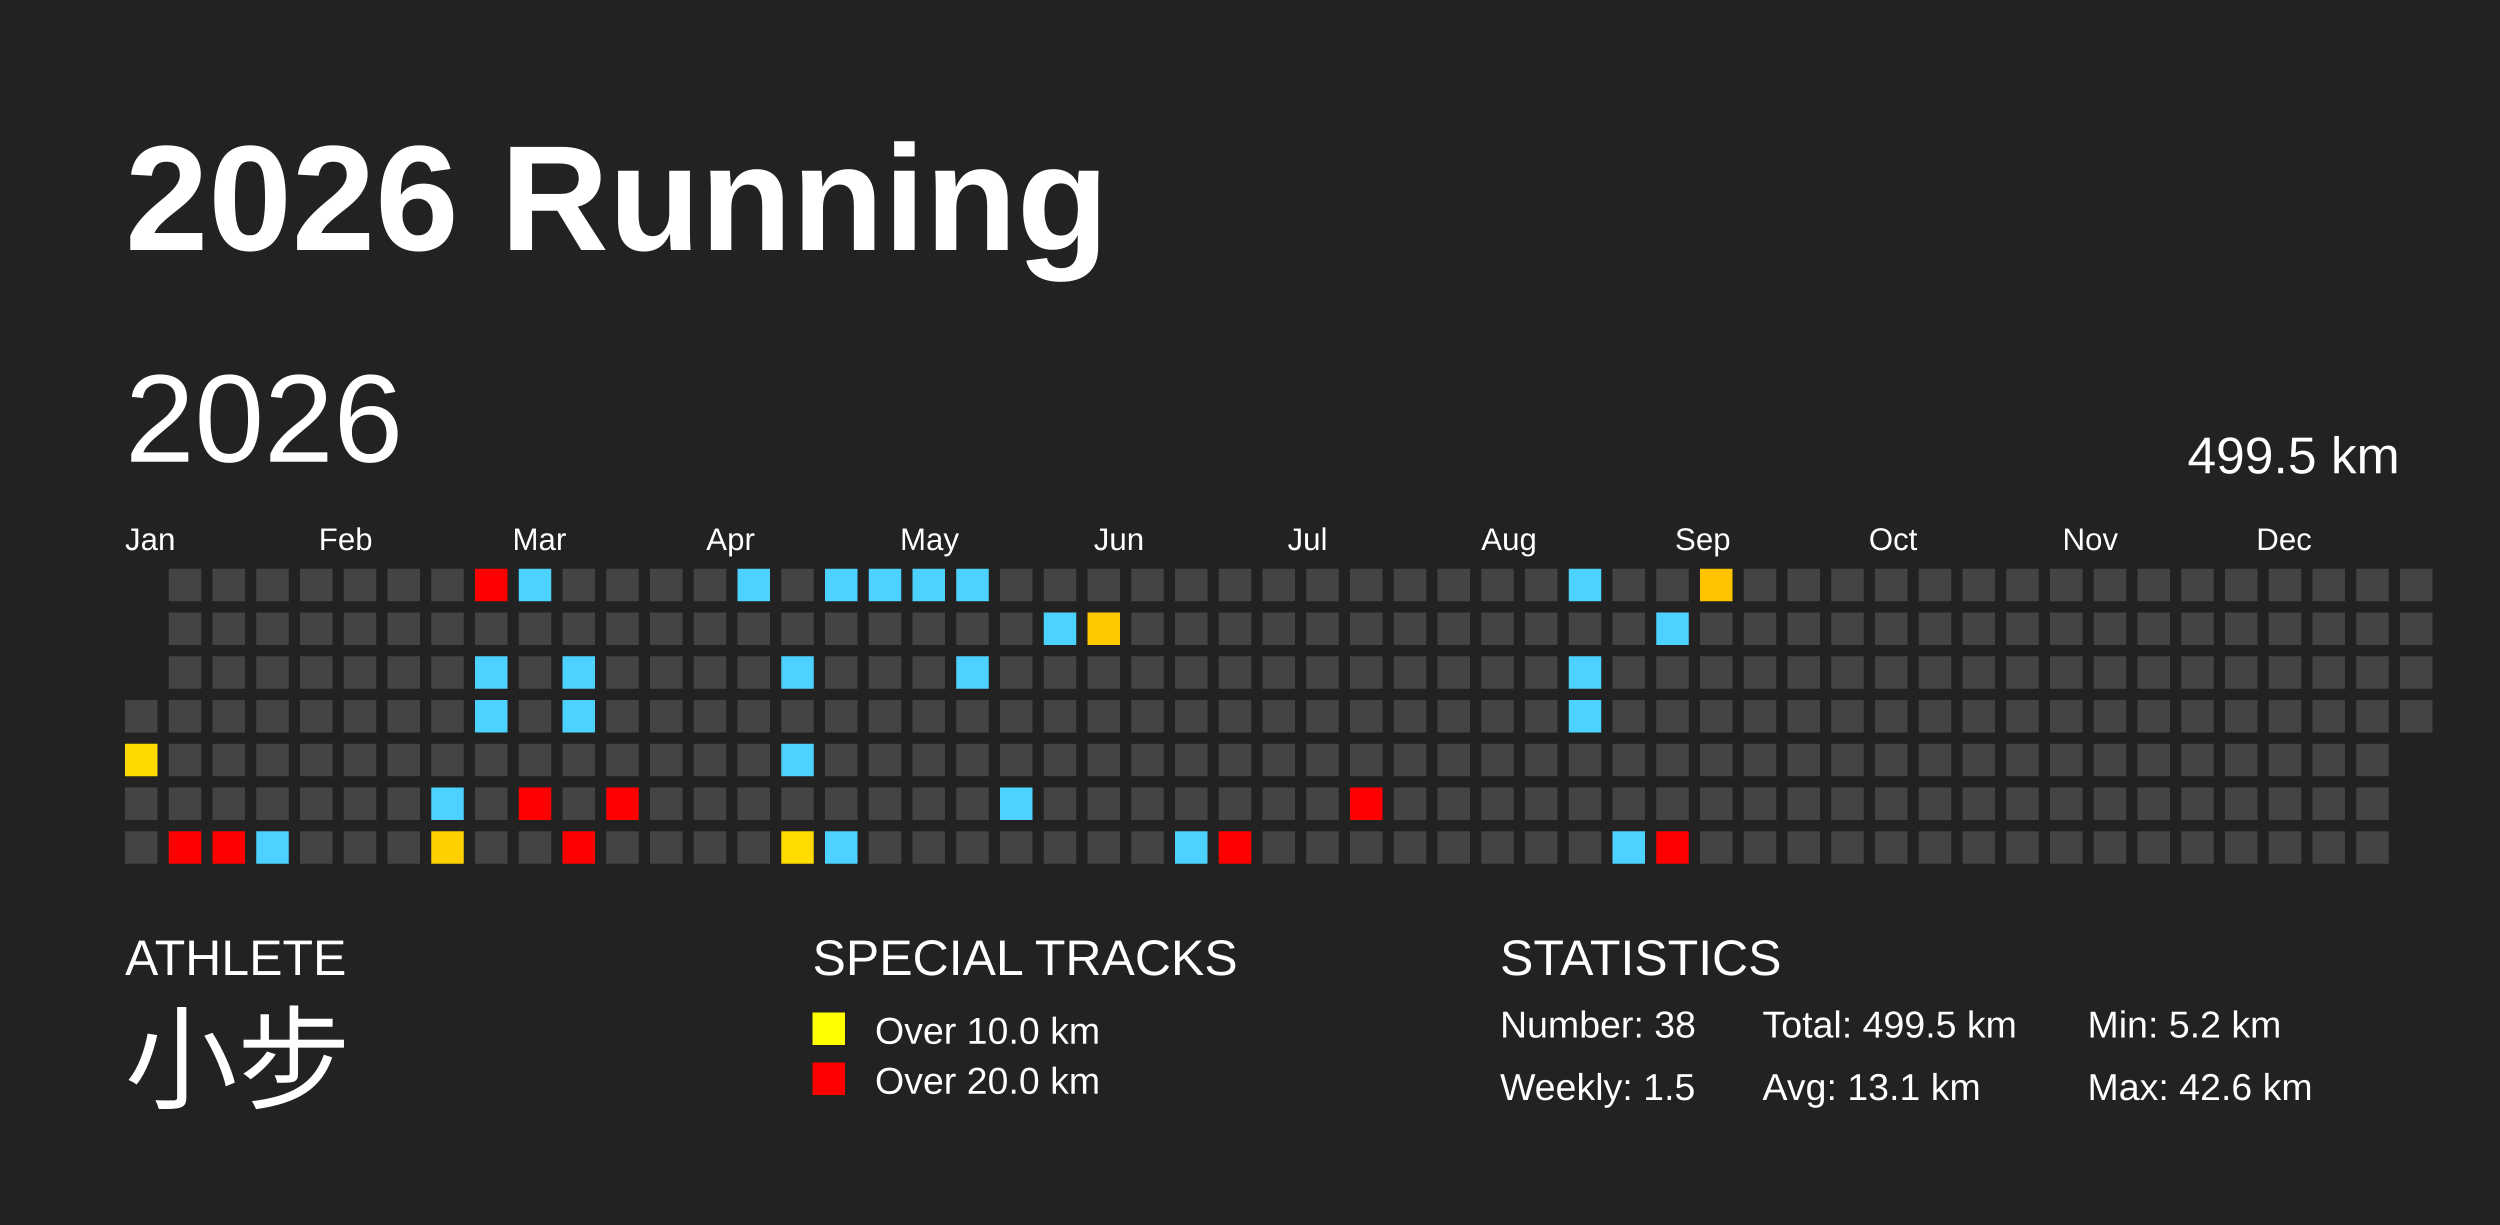
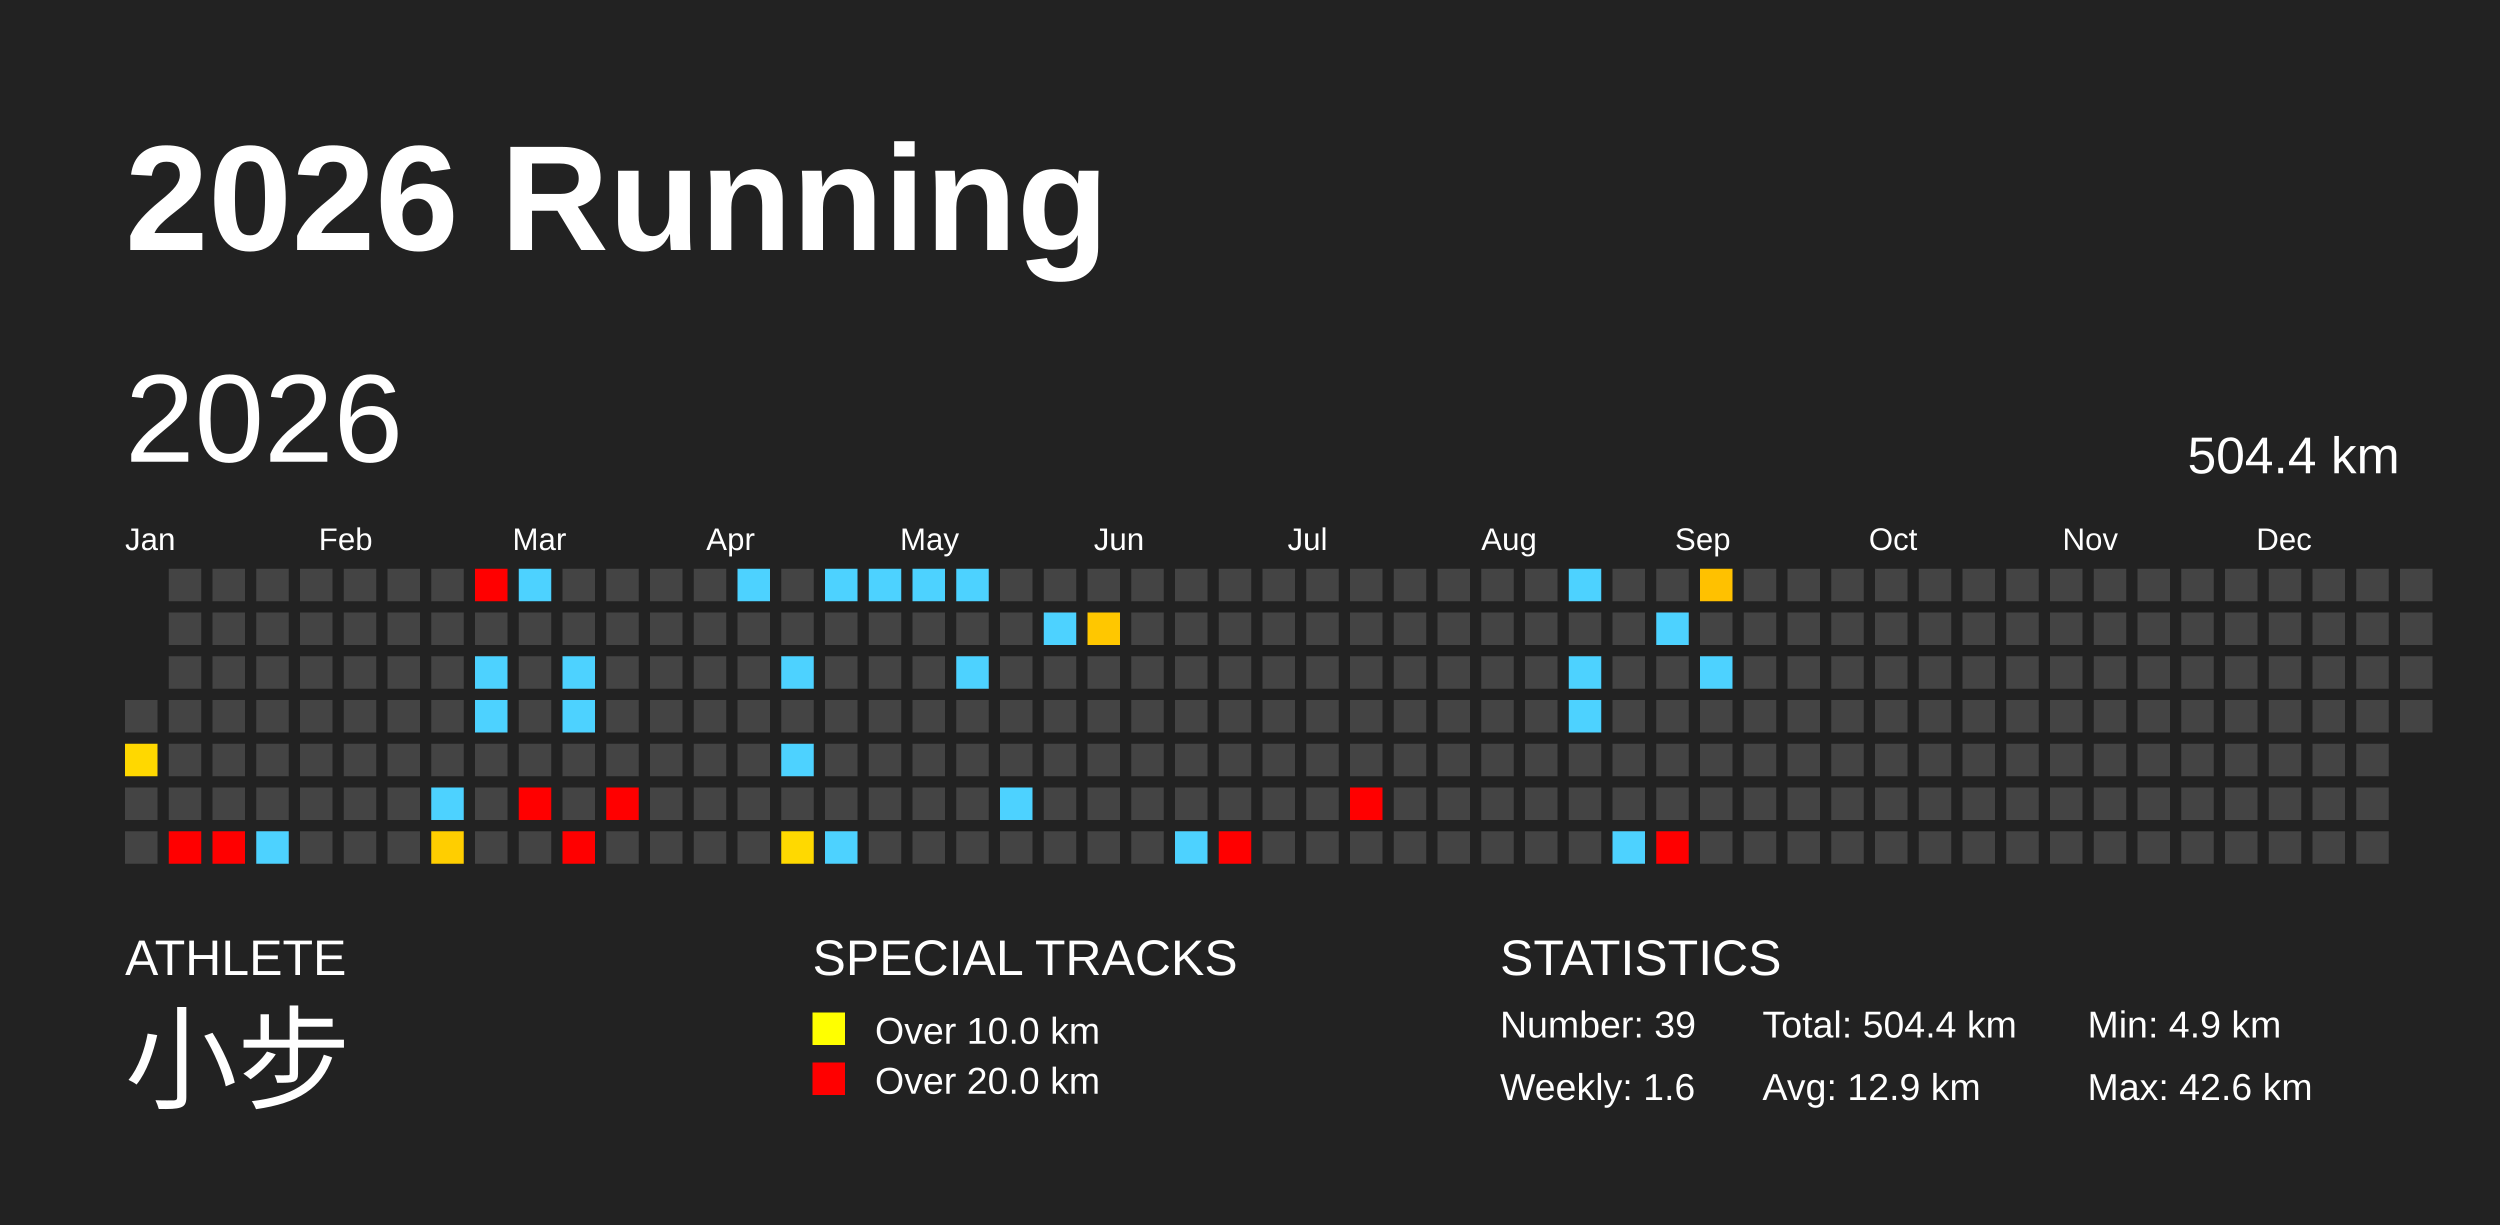
<svg xmlns="http://www.w3.org/2000/svg" baseProfile="full" height="98mm" version="1.1" viewBox="0,0,200,98" width="200mm">
  <defs />
  <rect fill="#222222" height="98" width="200" x="0" y="0" />
  <text fill="#FFFFFF" style="font-size:12px; font-family:Arial; font-weight:bold;" x="10" y="20">2026 Running</text>
  <text fill="#FFFFFF" style="font-size:4px; font-family:Arial" x="10" y="78">ATHLETE</text>
  <text fill="#FFFFFF" style="font-size:9px; font-family:Arial" x="10" y="88">小步</text>
  <text fill="#FFFFFF" style="font-size:4px; font-family:Arial" x="65" y="78">SPECIAL TRACKS</text>
  <rect fill="yellow" height="2.6" width="2.6" x="65" y="81" />
  <text fill="#FFFFFF" style="font-size:3px; font-family:Arial" x="70" y="83.5">Over 10.0 km</text>
  <rect fill="red" height="2.6" width="2.6" x="65" y="85" />
  <text fill="#FFFFFF" style="font-size:3px; font-family:Arial" x="70" y="87.5">Over 20.0 km</text>
  <text fill="#FFFFFF" style="font-size:4px; font-family:Arial" x="120" y="78">STATISTICS</text>
-   <text fill="#FFFFFF" style="font-size:3px; font-family:Arial" x="120" y="83">Number: 38</text>
-   <text fill="#FFFFFF" style="font-size:3px; font-family:Arial" x="120" y="88">Weekly: 1.5</text>
-   <text fill="#FFFFFF" style="font-size:3px; font-family:Arial" x="141" y="83">Total: 499.5 km</text>
-   <text fill="#FFFFFF" style="font-size:3px; font-family:Arial" x="141" y="88">Avg: 13.1 km</text>
-   <text fill="#FFFFFF" style="font-size:3px; font-family:Arial" x="167" y="83">Min: 5.2 km</text>
+   <text fill="#FFFFFF" style="font-size:3px; font-family:Arial" x="120" y="83">Number: 39</text>
+   <text fill="#FFFFFF" style="font-size:3px; font-family:Arial" x="120" y="88">Weekly: 1.6</text>
+   <text fill="#FFFFFF" style="font-size:3px; font-family:Arial" x="141" y="83">Total: 504.4 km</text>
+   <text fill="#FFFFFF" style="font-size:3px; font-family:Arial" x="141" y="88">Avg: 12.9 km</text>
+   <text fill="#FFFFFF" style="font-size:3px; font-family:Arial" x="167" y="83">Min: 4.9 km</text>
  <text fill="#FFFFFF" style="font-size:3px; font-family:Arial" x="167" y="88">Max: 42.6 km</text>
  <text dominant-baseline="hanging" fill="#FFFFFF" style="font-size:10.0px; font-family:Arial;" x="10" y="30">2026</text>
-   <text dominant-baseline="hanging" fill="#FFFFFF" style="font-size:4.125px; font-family:Arial;" x="175" y="35">499.5 km</text>
+   <text dominant-baseline="hanging" fill="#FFFFFF" style="font-size:4.125px; font-family:Arial;" x="175" y="35">504.4 km</text>
  <text fill="#FFFFFF" style="font-size:2.5px; font-family:Arial" x="10.0" y="44">Jan</text>
  <text fill="#FFFFFF" style="font-size:2.5px; font-family:Arial" x="25.5" y="44">Feb</text>
  <text fill="#FFFFFF" style="font-size:2.5px; font-family:Arial" x="41.0" y="44">Mar</text>
  <text fill="#FFFFFF" style="font-size:2.5px; font-family:Arial" x="56.5" y="44">Apr</text>
  <text fill="#FFFFFF" style="font-size:2.5px; font-family:Arial" x="72.0" y="44">May</text>
  <text fill="#FFFFFF" style="font-size:2.5px; font-family:Arial" x="87.5" y="44">Jun</text>
  <text fill="#FFFFFF" style="font-size:2.5px; font-family:Arial" x="103.0" y="44">Jul</text>
  <text fill="#FFFFFF" style="font-size:2.5px; font-family:Arial" x="118.5" y="44">Aug</text>
  <text fill="#FFFFFF" style="font-size:2.5px; font-family:Arial" x="134.0" y="44">Sep</text>
  <text fill="#FFFFFF" style="font-size:2.5px; font-family:Arial" x="149.5" y="44">Oct</text>
  <text fill="#FFFFFF" style="font-size:2.5px; font-family:Arial" x="165.0" y="44">Nov</text>
  <text fill="#FFFFFF" style="font-size:2.5px; font-family:Arial" x="180.5" y="44">Dec</text>
  <rect fill="#444444" height="2.6" width="2.6" x="10.0" y="56.0" />
-   <rect fill="#ffda00" height="2.6" width="2.6" x="10.0" y="59.5" />
+   <rect fill="#ffd800" height="2.6" width="2.6" x="10.0" y="59.5" />
  <rect fill="#444444" height="2.6" width="2.6" x="10.0" y="63.0" />
  <rect fill="#444444" height="2.6" width="2.6" x="10.0" y="66.5" />
  <rect fill="#444444" height="2.6" width="2.6" x="13.5" y="45.5" />
  <rect fill="#444444" height="2.6" width="2.6" x="13.5" y="49.0" />
  <rect fill="#444444" height="2.6" width="2.6" x="13.5" y="52.5" />
  <rect fill="#444444" height="2.6" width="2.6" x="13.5" y="56.0" />
  <rect fill="#444444" height="2.6" width="2.6" x="13.5" y="59.5" />
  <rect fill="#444444" height="2.6" width="2.6" x="13.5" y="63.0" />
  <rect fill="red" height="2.6" width="2.6" x="13.5" y="66.5" />
  <rect fill="#444444" height="2.6" width="2.6" x="17.0" y="45.5" />
  <rect fill="#444444" height="2.6" width="2.6" x="17.0" y="49.0" />
  <rect fill="#444444" height="2.6" width="2.6" x="17.0" y="52.5" />
  <rect fill="#444444" height="2.6" width="2.6" x="17.0" y="56.0" />
  <rect fill="#444444" height="2.6" width="2.6" x="17.0" y="59.5" />
  <rect fill="#444444" height="2.6" width="2.6" x="17.0" y="63.0" />
  <rect fill="red" height="2.6" width="2.6" x="17.0" y="66.5" />
  <rect fill="#444444" height="2.6" width="2.6" x="20.5" y="45.5" />
  <rect fill="#444444" height="2.6" width="2.6" x="20.5" y="49.0" />
  <rect fill="#444444" height="2.6" width="2.6" x="20.5" y="52.5" />
  <rect fill="#444444" height="2.6" width="2.6" x="20.5" y="56.0" />
  <rect fill="#444444" height="2.6" width="2.6" x="20.5" y="59.5" />
  <rect fill="#444444" height="2.6" width="2.6" x="20.5" y="63.0" />
  <rect fill="#4dd2ff" height="2.6" width="2.6" x="20.5" y="66.5" />
  <rect fill="#444444" height="2.6" width="2.6" x="24.0" y="45.5" />
  <rect fill="#444444" height="2.6" width="2.6" x="24.0" y="49.0" />
  <rect fill="#444444" height="2.6" width="2.6" x="24.0" y="52.5" />
  <rect fill="#444444" height="2.6" width="2.6" x="24.0" y="56.0" />
  <rect fill="#444444" height="2.6" width="2.6" x="24.0" y="59.5" />
  <rect fill="#444444" height="2.6" width="2.6" x="24.0" y="63.0" />
  <rect fill="#444444" height="2.6" width="2.6" x="24.0" y="66.5" />
  <rect fill="#444444" height="2.6" width="2.6" x="27.5" y="45.5" />
  <rect fill="#444444" height="2.6" width="2.6" x="27.5" y="49.0" />
  <rect fill="#444444" height="2.6" width="2.6" x="27.5" y="52.5" />
  <rect fill="#444444" height="2.6" width="2.6" x="27.5" y="56.0" />
  <rect fill="#444444" height="2.6" width="2.6" x="27.5" y="59.5" />
  <rect fill="#444444" height="2.6" width="2.6" x="27.5" y="63.0" />
  <rect fill="#444444" height="2.6" width="2.6" x="27.5" y="66.5" />
  <rect fill="#444444" height="2.6" width="2.6" x="31.0" y="45.5" />
  <rect fill="#444444" height="2.6" width="2.6" x="31.0" y="49.0" />
  <rect fill="#444444" height="2.6" width="2.6" x="31.0" y="52.5" />
  <rect fill="#444444" height="2.6" width="2.6" x="31.0" y="56.0" />
  <rect fill="#444444" height="2.6" width="2.6" x="31.0" y="59.5" />
  <rect fill="#444444" height="2.6" width="2.6" x="31.0" y="63.0" />
  <rect fill="#444444" height="2.6" width="2.6" x="31.0" y="66.5" />
  <rect fill="#444444" height="2.6" width="2.6" x="34.5" y="45.5" />
  <rect fill="#444444" height="2.6" width="2.6" x="34.5" y="49.0" />
  <rect fill="#444444" height="2.6" width="2.6" x="34.5" y="52.5" />
  <rect fill="#444444" height="2.6" width="2.6" x="34.5" y="56.0" />
  <rect fill="#444444" height="2.6" width="2.6" x="34.5" y="59.5" />
  <rect fill="#4dd2ff" height="2.6" width="2.6" x="34.5" y="63.0" />
-   <rect fill="#ffd000" height="2.6" width="2.6" x="34.5" y="66.5" />
+   <rect fill="#ffce00" height="2.6" width="2.6" x="34.5" y="66.5" />
  <rect fill="red" height="2.6" width="2.6" x="38.0" y="45.5" />
  <rect fill="#444444" height="2.6" width="2.6" x="38.0" y="49.0" />
  <rect fill="#4dd2ff" height="2.6" width="2.6" x="38.0" y="52.5" />
  <rect fill="#4dd2ff" height="2.6" width="2.6" x="38.0" y="56.0" />
  <rect fill="#444444" height="2.6" width="2.6" x="38.0" y="59.5" />
  <rect fill="#444444" height="2.6" width="2.6" x="38.0" y="63.0" />
  <rect fill="#444444" height="2.6" width="2.6" x="38.0" y="66.5" />
  <rect fill="#4dd2ff" height="2.6" width="2.6" x="41.5" y="45.5" />
  <rect fill="#444444" height="2.6" width="2.6" x="41.5" y="49.0" />
  <rect fill="#444444" height="2.6" width="2.6" x="41.5" y="52.5" />
  <rect fill="#444444" height="2.6" width="2.6" x="41.5" y="56.0" />
  <rect fill="#444444" height="2.6" width="2.6" x="41.5" y="59.5" />
  <rect fill="red" height="2.6" width="2.6" x="41.5" y="63.0" />
  <rect fill="#444444" height="2.6" width="2.6" x="41.5" y="66.5" />
  <rect fill="#444444" height="2.6" width="2.6" x="45.0" y="45.5" />
  <rect fill="#444444" height="2.6" width="2.6" x="45.0" y="49.0" />
  <rect fill="#4dd2ff" height="2.6" width="2.6" x="45.0" y="52.5" />
  <rect fill="#4dd2ff" height="2.6" width="2.6" x="45.0" y="56.0" />
  <rect fill="#444444" height="2.6" width="2.6" x="45.0" y="59.5" />
  <rect fill="#444444" height="2.6" width="2.6" x="45.0" y="63.0" />
  <rect fill="red" height="2.6" width="2.6" x="45.0" y="66.5" />
  <rect fill="#444444" height="2.6" width="2.6" x="48.5" y="45.5" />
  <rect fill="#444444" height="2.6" width="2.6" x="48.5" y="49.0" />
  <rect fill="#444444" height="2.6" width="2.6" x="48.5" y="52.5" />
  <rect fill="#444444" height="2.6" width="2.6" x="48.5" y="56.0" />
  <rect fill="#444444" height="2.6" width="2.6" x="48.5" y="59.5" />
  <rect fill="red" height="2.6" width="2.6" x="48.5" y="63.0" />
  <rect fill="#444444" height="2.6" width="2.6" x="48.5" y="66.5" />
  <rect fill="#444444" height="2.6" width="2.6" x="52.0" y="45.5" />
  <rect fill="#444444" height="2.6" width="2.6" x="52.0" y="49.0" />
  <rect fill="#444444" height="2.6" width="2.6" x="52.0" y="52.5" />
  <rect fill="#444444" height="2.6" width="2.6" x="52.0" y="56.0" />
  <rect fill="#444444" height="2.6" width="2.6" x="52.0" y="59.5" />
  <rect fill="#444444" height="2.6" width="2.6" x="52.0" y="63.0" />
  <rect fill="#444444" height="2.6" width="2.6" x="52.0" y="66.5" />
  <rect fill="#444444" height="2.6" width="2.6" x="55.5" y="45.5" />
  <rect fill="#444444" height="2.6" width="2.6" x="55.5" y="49.0" />
  <rect fill="#444444" height="2.6" width="2.6" x="55.5" y="52.5" />
  <rect fill="#444444" height="2.6" width="2.6" x="55.5" y="56.0" />
  <rect fill="#444444" height="2.6" width="2.6" x="55.5" y="59.5" />
  <rect fill="#444444" height="2.6" width="2.6" x="55.5" y="63.0" />
  <rect fill="#444444" height="2.6" width="2.6" x="55.5" y="66.5" />
  <rect fill="#4dd2ff" height="2.6" width="2.6" x="59.0" y="45.5" />
  <rect fill="#444444" height="2.6" width="2.6" x="59.0" y="49.0" />
  <rect fill="#444444" height="2.6" width="2.6" x="59.0" y="52.5" />
  <rect fill="#444444" height="2.6" width="2.6" x="59.0" y="56.0" />
  <rect fill="#444444" height="2.6" width="2.6" x="59.0" y="59.5" />
  <rect fill="#444444" height="2.6" width="2.6" x="59.0" y="63.0" />
  <rect fill="#444444" height="2.6" width="2.6" x="59.0" y="66.5" />
  <rect fill="#444444" height="2.6" width="2.6" x="62.5" y="45.5" />
  <rect fill="#444444" height="2.6" width="2.6" x="62.5" y="49.0" />
  <rect fill="#4dd2ff" height="2.6" width="2.6" x="62.5" y="52.5" />
  <rect fill="#444444" height="2.6" width="2.6" x="62.5" y="56.0" />
  <rect fill="#4dd2ff" height="2.6" width="2.6" x="62.5" y="59.5" />
  <rect fill="#444444" height="2.6" width="2.6" x="62.5" y="63.0" />
-   <rect fill="#ffdb00" height="2.6" width="2.6" x="62.5" y="66.5" />
+   <rect fill="#ffd900" height="2.6" width="2.6" x="62.5" y="66.5" />
  <rect fill="#4dd2ff" height="2.6" width="2.6" x="66.0" y="45.5" />
  <rect fill="#444444" height="2.6" width="2.6" x="66.0" y="49.0" />
  <rect fill="#444444" height="2.6" width="2.6" x="66.0" y="52.5" />
  <rect fill="#444444" height="2.6" width="2.6" x="66.0" y="56.0" />
  <rect fill="#444444" height="2.6" width="2.6" x="66.0" y="59.5" />
  <rect fill="#444444" height="2.6" width="2.6" x="66.0" y="63.0" />
  <rect fill="#4dd2ff" height="2.6" width="2.6" x="66.0" y="66.5" />
  <rect fill="#4dd2ff" height="2.6" width="2.6" x="69.5" y="45.5" />
  <rect fill="#444444" height="2.6" width="2.6" x="69.5" y="49.0" />
  <rect fill="#444444" height="2.6" width="2.6" x="69.5" y="52.5" />
  <rect fill="#444444" height="2.6" width="2.6" x="69.5" y="56.0" />
  <rect fill="#444444" height="2.6" width="2.6" x="69.5" y="59.5" />
  <rect fill="#444444" height="2.6" width="2.6" x="69.5" y="63.0" />
  <rect fill="#444444" height="2.6" width="2.6" x="69.5" y="66.5" />
  <rect fill="#4dd2ff" height="2.6" width="2.6" x="73.0" y="45.5" />
  <rect fill="#444444" height="2.6" width="2.6" x="73.0" y="49.0" />
  <rect fill="#444444" height="2.6" width="2.6" x="73.0" y="52.5" />
  <rect fill="#444444" height="2.6" width="2.6" x="73.0" y="56.0" />
  <rect fill="#444444" height="2.6" width="2.6" x="73.0" y="59.5" />
  <rect fill="#444444" height="2.6" width="2.6" x="73.0" y="63.0" />
  <rect fill="#444444" height="2.6" width="2.6" x="73.0" y="66.5" />
  <rect fill="#4dd2ff" height="2.6" width="2.6" x="76.5" y="45.5" />
  <rect fill="#444444" height="2.6" width="2.6" x="76.5" y="49.0" />
  <rect fill="#4dd2ff" height="2.6" width="2.6" x="76.5" y="52.5" />
  <rect fill="#444444" height="2.6" width="2.6" x="76.5" y="56.0" />
  <rect fill="#444444" height="2.6" width="2.6" x="76.5" y="59.5" />
  <rect fill="#444444" height="2.6" width="2.6" x="76.5" y="63.0" />
  <rect fill="#444444" height="2.6" width="2.6" x="76.5" y="66.5" />
  <rect fill="#444444" height="2.6" width="2.6" x="80.0" y="45.5" />
  <rect fill="#444444" height="2.6" width="2.6" x="80.0" y="49.0" />
  <rect fill="#444444" height="2.6" width="2.6" x="80.0" y="52.5" />
  <rect fill="#444444" height="2.6" width="2.6" x="80.0" y="56.0" />
  <rect fill="#444444" height="2.6" width="2.6" x="80.0" y="59.5" />
  <rect fill="#4dd2ff" height="2.6" width="2.6" x="80.0" y="63.0" />
  <rect fill="#444444" height="2.6" width="2.6" x="80.0" y="66.5" />
  <rect fill="#444444" height="2.6" width="2.6" x="83.5" y="45.5" />
  <rect fill="#4dd2ff" height="2.6" width="2.6" x="83.5" y="49.0" />
  <rect fill="#444444" height="2.6" width="2.6" x="83.5" y="52.5" />
  <rect fill="#444444" height="2.6" width="2.6" x="83.5" y="56.0" />
  <rect fill="#444444" height="2.6" width="2.6" x="83.5" y="59.5" />
  <rect fill="#444444" height="2.6" width="2.6" x="83.5" y="63.0" />
  <rect fill="#444444" height="2.6" width="2.6" x="83.5" y="66.5" />
  <rect fill="#444444" height="2.6" width="2.6" x="87.0" y="45.5" />
-   <rect fill="#ffc900" height="2.6" width="2.6" x="87.0" y="49.0" />
+   <rect fill="#ffc700" height="2.6" width="2.6" x="87.0" y="49.0" />
  <rect fill="#444444" height="2.6" width="2.6" x="87.0" y="52.5" />
  <rect fill="#444444" height="2.6" width="2.6" x="87.0" y="56.0" />
  <rect fill="#444444" height="2.6" width="2.6" x="87.0" y="59.5" />
  <rect fill="#444444" height="2.6" width="2.6" x="87.0" y="63.0" />
  <rect fill="#444444" height="2.6" width="2.6" x="87.0" y="66.5" />
  <rect fill="#444444" height="2.6" width="2.6" x="90.5" y="45.5" />
  <rect fill="#444444" height="2.6" width="2.6" x="90.5" y="49.0" />
  <rect fill="#444444" height="2.6" width="2.6" x="90.5" y="52.5" />
  <rect fill="#444444" height="2.6" width="2.6" x="90.5" y="56.0" />
  <rect fill="#444444" height="2.6" width="2.6" x="90.5" y="59.5" />
  <rect fill="#444444" height="2.6" width="2.6" x="90.5" y="63.0" />
  <rect fill="#444444" height="2.6" width="2.6" x="90.5" y="66.5" />
  <rect fill="#444444" height="2.6" width="2.6" x="94.0" y="45.5" />
  <rect fill="#444444" height="2.6" width="2.6" x="94.0" y="49.0" />
  <rect fill="#444444" height="2.6" width="2.6" x="94.0" y="52.5" />
  <rect fill="#444444" height="2.6" width="2.6" x="94.0" y="56.0" />
  <rect fill="#444444" height="2.6" width="2.6" x="94.0" y="59.5" />
  <rect fill="#444444" height="2.6" width="2.6" x="94.0" y="63.0" />
  <rect fill="#4dd2ff" height="2.6" width="2.6" x="94.0" y="66.5" />
  <rect fill="#444444" height="2.6" width="2.6" x="97.5" y="45.5" />
  <rect fill="#444444" height="2.6" width="2.6" x="97.5" y="49.0" />
  <rect fill="#444444" height="2.6" width="2.6" x="97.5" y="52.5" />
  <rect fill="#444444" height="2.6" width="2.6" x="97.5" y="56.0" />
  <rect fill="#444444" height="2.6" width="2.6" x="97.5" y="59.5" />
  <rect fill="#444444" height="2.6" width="2.6" x="97.5" y="63.0" />
  <rect fill="red" height="2.6" width="2.6" x="97.5" y="66.5" />
  <rect fill="#444444" height="2.6" width="2.6" x="101.0" y="45.5" />
  <rect fill="#444444" height="2.6" width="2.6" x="101.0" y="49.0" />
  <rect fill="#444444" height="2.6" width="2.6" x="101.0" y="52.5" />
  <rect fill="#444444" height="2.6" width="2.6" x="101.0" y="56.0" />
  <rect fill="#444444" height="2.6" width="2.6" x="101.0" y="59.5" />
  <rect fill="#444444" height="2.6" width="2.6" x="101.0" y="63.0" />
  <rect fill="#444444" height="2.6" width="2.6" x="101.0" y="66.5" />
  <rect fill="#444444" height="2.6" width="2.6" x="104.5" y="45.5" />
  <rect fill="#444444" height="2.6" width="2.6" x="104.5" y="49.0" />
  <rect fill="#444444" height="2.6" width="2.6" x="104.5" y="52.5" />
  <rect fill="#444444" height="2.6" width="2.6" x="104.5" y="56.0" />
  <rect fill="#444444" height="2.6" width="2.6" x="104.5" y="59.5" />
  <rect fill="#444444" height="2.6" width="2.6" x="104.5" y="63.0" />
  <rect fill="#444444" height="2.6" width="2.6" x="104.5" y="66.5" />
  <rect fill="#444444" height="2.6" width="2.6" x="108.0" y="45.5" />
  <rect fill="#444444" height="2.6" width="2.6" x="108.0" y="49.0" />
  <rect fill="#444444" height="2.6" width="2.6" x="108.0" y="52.5" />
  <rect fill="#444444" height="2.6" width="2.6" x="108.0" y="56.0" />
  <rect fill="#444444" height="2.6" width="2.6" x="108.0" y="59.5" />
  <rect fill="red" height="2.6" width="2.6" x="108.0" y="63.0" />
  <rect fill="#444444" height="2.6" width="2.6" x="108.0" y="66.5" />
  <rect fill="#444444" height="2.6" width="2.6" x="111.5" y="45.5" />
  <rect fill="#444444" height="2.6" width="2.6" x="111.5" y="49.0" />
  <rect fill="#444444" height="2.6" width="2.6" x="111.5" y="52.5" />
  <rect fill="#444444" height="2.6" width="2.6" x="111.5" y="56.0" />
  <rect fill="#444444" height="2.6" width="2.6" x="111.5" y="59.5" />
  <rect fill="#444444" height="2.6" width="2.6" x="111.5" y="63.0" />
  <rect fill="#444444" height="2.6" width="2.6" x="111.5" y="66.5" />
  <rect fill="#444444" height="2.6" width="2.6" x="115.0" y="45.5" />
  <rect fill="#444444" height="2.6" width="2.6" x="115.0" y="49.0" />
  <rect fill="#444444" height="2.6" width="2.6" x="115.0" y="52.5" />
  <rect fill="#444444" height="2.6" width="2.6" x="115.0" y="56.0" />
  <rect fill="#444444" height="2.6" width="2.6" x="115.0" y="59.5" />
  <rect fill="#444444" height="2.6" width="2.6" x="115.0" y="63.0" />
  <rect fill="#444444" height="2.6" width="2.6" x="115.0" y="66.5" />
  <rect fill="#444444" height="2.6" width="2.6" x="118.5" y="45.5" />
  <rect fill="#444444" height="2.6" width="2.6" x="118.5" y="49.0" />
  <rect fill="#444444" height="2.6" width="2.6" x="118.5" y="52.5" />
  <rect fill="#444444" height="2.6" width="2.6" x="118.5" y="56.0" />
  <rect fill="#444444" height="2.6" width="2.6" x="118.5" y="59.5" />
  <rect fill="#444444" height="2.6" width="2.6" x="118.5" y="63.0" />
  <rect fill="#444444" height="2.6" width="2.6" x="118.5" y="66.5" />
  <rect fill="#444444" height="2.6" width="2.6" x="122.0" y="45.5" />
  <rect fill="#444444" height="2.6" width="2.6" x="122.0" y="49.0" />
  <rect fill="#444444" height="2.6" width="2.6" x="122.0" y="52.5" />
  <rect fill="#444444" height="2.6" width="2.6" x="122.0" y="56.0" />
  <rect fill="#444444" height="2.6" width="2.6" x="122.0" y="59.5" />
  <rect fill="#444444" height="2.6" width="2.6" x="122.0" y="63.0" />
  <rect fill="#444444" height="2.6" width="2.6" x="122.0" y="66.5" />
  <rect fill="#4dd2ff" height="2.6" width="2.6" x="125.5" y="45.5" />
  <rect fill="#444444" height="2.6" width="2.6" x="125.5" y="49.0" />
  <rect fill="#4dd2ff" height="2.6" width="2.6" x="125.5" y="52.5" />
  <rect fill="#4dd2ff" height="2.6" width="2.6" x="125.5" y="56.0" />
  <rect fill="#444444" height="2.6" width="2.6" x="125.5" y="59.5" />
  <rect fill="#444444" height="2.6" width="2.6" x="125.5" y="63.0" />
  <rect fill="#444444" height="2.6" width="2.6" x="125.5" y="66.5" />
  <rect fill="#444444" height="2.6" width="2.6" x="129.0" y="45.5" />
  <rect fill="#444444" height="2.6" width="2.6" x="129.0" y="49.0" />
  <rect fill="#444444" height="2.6" width="2.6" x="129.0" y="52.5" />
  <rect fill="#444444" height="2.6" width="2.6" x="129.0" y="56.0" />
  <rect fill="#444444" height="2.6" width="2.6" x="129.0" y="59.5" />
  <rect fill="#444444" height="2.6" width="2.6" x="129.0" y="63.0" />
  <rect fill="#4dd2ff" height="2.6" width="2.6" x="129.0" y="66.5" />
  <rect fill="#444444" height="2.6" width="2.6" x="132.5" y="45.5" />
  <rect fill="#4dd2ff" height="2.6" width="2.6" x="132.5" y="49.0" />
  <rect fill="#444444" height="2.6" width="2.6" x="132.5" y="52.5" />
  <rect fill="#444444" height="2.6" width="2.6" x="132.5" y="56.0" />
  <rect fill="#444444" height="2.6" width="2.6" x="132.5" y="59.5" />
  <rect fill="#444444" height="2.6" width="2.6" x="132.5" y="63.0" />
  <rect fill="red" height="2.6" width="2.6" x="132.5" y="66.5" />
-   <rect fill="#ffc300" height="2.6" width="2.6" x="136.0" y="45.5" />
+   <rect fill="#ffc100" height="2.6" width="2.6" x="136.0" y="45.5" />
  <rect fill="#444444" height="2.6" width="2.6" x="136.0" y="49.0" />
-   <rect fill="#444444" height="2.6" width="2.6" x="136.0" y="52.5" />
+   <rect fill="#4dd2ff" height="2.6" width="2.6" x="136.0" y="52.5" />
  <rect fill="#444444" height="2.6" width="2.6" x="136.0" y="56.0" />
  <rect fill="#444444" height="2.6" width="2.6" x="136.0" y="59.5" />
  <rect fill="#444444" height="2.6" width="2.6" x="136.0" y="63.0" />
  <rect fill="#444444" height="2.6" width="2.6" x="136.0" y="66.5" />
  <rect fill="#444444" height="2.6" width="2.6" x="139.5" y="45.5" />
  <rect fill="#444444" height="2.6" width="2.6" x="139.5" y="49.0" />
  <rect fill="#444444" height="2.6" width="2.6" x="139.5" y="52.5" />
  <rect fill="#444444" height="2.6" width="2.6" x="139.5" y="56.0" />
  <rect fill="#444444" height="2.6" width="2.6" x="139.5" y="59.5" />
  <rect fill="#444444" height="2.6" width="2.6" x="139.5" y="63.0" />
  <rect fill="#444444" height="2.6" width="2.6" x="139.5" y="66.5" />
  <rect fill="#444444" height="2.6" width="2.6" x="143.0" y="45.5" />
  <rect fill="#444444" height="2.6" width="2.6" x="143.0" y="49.0" />
  <rect fill="#444444" height="2.6" width="2.6" x="143.0" y="52.5" />
  <rect fill="#444444" height="2.6" width="2.6" x="143.0" y="56.0" />
  <rect fill="#444444" height="2.6" width="2.6" x="143.0" y="59.5" />
  <rect fill="#444444" height="2.6" width="2.6" x="143.0" y="63.0" />
  <rect fill="#444444" height="2.6" width="2.6" x="143.0" y="66.5" />
  <rect fill="#444444" height="2.6" width="2.6" x="146.5" y="45.5" />
  <rect fill="#444444" height="2.6" width="2.6" x="146.5" y="49.0" />
  <rect fill="#444444" height="2.6" width="2.6" x="146.5" y="52.5" />
  <rect fill="#444444" height="2.6" width="2.6" x="146.5" y="56.0" />
  <rect fill="#444444" height="2.6" width="2.6" x="146.5" y="59.5" />
  <rect fill="#444444" height="2.6" width="2.6" x="146.5" y="63.0" />
  <rect fill="#444444" height="2.6" width="2.6" x="146.5" y="66.5" />
  <rect fill="#444444" height="2.6" width="2.6" x="150.0" y="45.5" />
  <rect fill="#444444" height="2.6" width="2.6" x="150.0" y="49.0" />
  <rect fill="#444444" height="2.6" width="2.6" x="150.0" y="52.5" />
  <rect fill="#444444" height="2.6" width="2.6" x="150.0" y="56.0" />
  <rect fill="#444444" height="2.6" width="2.6" x="150.0" y="59.5" />
  <rect fill="#444444" height="2.6" width="2.6" x="150.0" y="63.0" />
  <rect fill="#444444" height="2.6" width="2.6" x="150.0" y="66.5" />
  <rect fill="#444444" height="2.6" width="2.6" x="153.5" y="45.5" />
  <rect fill="#444444" height="2.6" width="2.6" x="153.5" y="49.0" />
  <rect fill="#444444" height="2.6" width="2.6" x="153.5" y="52.5" />
  <rect fill="#444444" height="2.6" width="2.6" x="153.5" y="56.0" />
  <rect fill="#444444" height="2.6" width="2.6" x="153.5" y="59.5" />
  <rect fill="#444444" height="2.6" width="2.6" x="153.5" y="63.0" />
  <rect fill="#444444" height="2.6" width="2.6" x="153.5" y="66.5" />
  <rect fill="#444444" height="2.6" width="2.6" x="157.0" y="45.5" />
  <rect fill="#444444" height="2.6" width="2.6" x="157.0" y="49.0" />
  <rect fill="#444444" height="2.6" width="2.6" x="157.0" y="52.5" />
  <rect fill="#444444" height="2.6" width="2.6" x="157.0" y="56.0" />
  <rect fill="#444444" height="2.6" width="2.6" x="157.0" y="59.5" />
  <rect fill="#444444" height="2.6" width="2.6" x="157.0" y="63.0" />
  <rect fill="#444444" height="2.6" width="2.6" x="157.0" y="66.5" />
  <rect fill="#444444" height="2.6" width="2.6" x="160.5" y="45.5" />
  <rect fill="#444444" height="2.6" width="2.6" x="160.5" y="49.0" />
  <rect fill="#444444" height="2.6" width="2.6" x="160.5" y="52.5" />
  <rect fill="#444444" height="2.6" width="2.6" x="160.5" y="56.0" />
  <rect fill="#444444" height="2.6" width="2.6" x="160.5" y="59.5" />
  <rect fill="#444444" height="2.6" width="2.6" x="160.5" y="63.0" />
  <rect fill="#444444" height="2.6" width="2.6" x="160.5" y="66.5" />
  <rect fill="#444444" height="2.6" width="2.6" x="164.0" y="45.5" />
  <rect fill="#444444" height="2.6" width="2.6" x="164.0" y="49.0" />
  <rect fill="#444444" height="2.6" width="2.6" x="164.0" y="52.5" />
  <rect fill="#444444" height="2.6" width="2.6" x="164.0" y="56.0" />
  <rect fill="#444444" height="2.6" width="2.6" x="164.0" y="59.5" />
  <rect fill="#444444" height="2.6" width="2.6" x="164.0" y="63.0" />
  <rect fill="#444444" height="2.6" width="2.6" x="164.0" y="66.5" />
  <rect fill="#444444" height="2.6" width="2.6" x="167.5" y="45.5" />
  <rect fill="#444444" height="2.6" width="2.6" x="167.5" y="49.0" />
  <rect fill="#444444" height="2.6" width="2.6" x="167.5" y="52.5" />
  <rect fill="#444444" height="2.6" width="2.6" x="167.5" y="56.0" />
  <rect fill="#444444" height="2.6" width="2.6" x="167.5" y="59.5" />
  <rect fill="#444444" height="2.6" width="2.6" x="167.5" y="63.0" />
  <rect fill="#444444" height="2.6" width="2.6" x="167.5" y="66.5" />
  <rect fill="#444444" height="2.6" width="2.6" x="171.0" y="45.5" />
  <rect fill="#444444" height="2.6" width="2.6" x="171.0" y="49.0" />
  <rect fill="#444444" height="2.6" width="2.6" x="171.0" y="52.5" />
  <rect fill="#444444" height="2.6" width="2.6" x="171.0" y="56.0" />
  <rect fill="#444444" height="2.6" width="2.6" x="171.0" y="59.5" />
  <rect fill="#444444" height="2.6" width="2.6" x="171.0" y="63.0" />
  <rect fill="#444444" height="2.6" width="2.6" x="171.0" y="66.5" />
  <rect fill="#444444" height="2.6" width="2.6" x="174.5" y="45.5" />
  <rect fill="#444444" height="2.6" width="2.6" x="174.5" y="49.0" />
  <rect fill="#444444" height="2.6" width="2.6" x="174.5" y="52.5" />
  <rect fill="#444444" height="2.6" width="2.6" x="174.5" y="56.0" />
  <rect fill="#444444" height="2.6" width="2.6" x="174.5" y="59.5" />
  <rect fill="#444444" height="2.6" width="2.6" x="174.5" y="63.0" />
  <rect fill="#444444" height="2.6" width="2.6" x="174.5" y="66.5" />
  <rect fill="#444444" height="2.6" width="2.6" x="178.0" y="45.5" />
  <rect fill="#444444" height="2.6" width="2.6" x="178.0" y="49.0" />
  <rect fill="#444444" height="2.6" width="2.6" x="178.0" y="52.5" />
  <rect fill="#444444" height="2.6" width="2.6" x="178.0" y="56.0" />
  <rect fill="#444444" height="2.6" width="2.6" x="178.0" y="59.5" />
  <rect fill="#444444" height="2.6" width="2.6" x="178.0" y="63.0" />
  <rect fill="#444444" height="2.6" width="2.6" x="178.0" y="66.5" />
  <rect fill="#444444" height="2.6" width="2.6" x="181.5" y="45.5" />
  <rect fill="#444444" height="2.6" width="2.6" x="181.5" y="49.0" />
  <rect fill="#444444" height="2.6" width="2.6" x="181.5" y="52.5" />
  <rect fill="#444444" height="2.6" width="2.6" x="181.5" y="56.0" />
  <rect fill="#444444" height="2.6" width="2.6" x="181.5" y="59.5" />
  <rect fill="#444444" height="2.6" width="2.6" x="181.5" y="63.0" />
  <rect fill="#444444" height="2.6" width="2.6" x="181.5" y="66.5" />
  <rect fill="#444444" height="2.6" width="2.6" x="185.0" y="45.5" />
  <rect fill="#444444" height="2.6" width="2.6" x="185.0" y="49.0" />
  <rect fill="#444444" height="2.6" width="2.6" x="185.0" y="52.5" />
  <rect fill="#444444" height="2.6" width="2.6" x="185.0" y="56.0" />
  <rect fill="#444444" height="2.6" width="2.6" x="185.0" y="59.5" />
  <rect fill="#444444" height="2.6" width="2.6" x="185.0" y="63.0" />
  <rect fill="#444444" height="2.6" width="2.6" x="185.0" y="66.5" />
  <rect fill="#444444" height="2.6" width="2.6" x="188.5" y="45.5" />
  <rect fill="#444444" height="2.6" width="2.6" x="188.5" y="49.0" />
  <rect fill="#444444" height="2.6" width="2.6" x="188.5" y="52.5" />
  <rect fill="#444444" height="2.6" width="2.6" x="188.5" y="56.0" />
  <rect fill="#444444" height="2.6" width="2.6" x="188.5" y="59.5" />
  <rect fill="#444444" height="2.6" width="2.6" x="188.5" y="63.0" />
  <rect fill="#444444" height="2.6" width="2.6" x="188.5" y="66.5" />
  <rect fill="#444444" height="2.6" width="2.6" x="192.0" y="45.5" />
  <rect fill="#444444" height="2.6" width="2.6" x="192.0" y="49.0" />
  <rect fill="#444444" height="2.6" width="2.6" x="192.0" y="52.5" />
  <rect fill="#444444" height="2.6" width="2.6" x="192.0" y="56.0" />
</svg>
